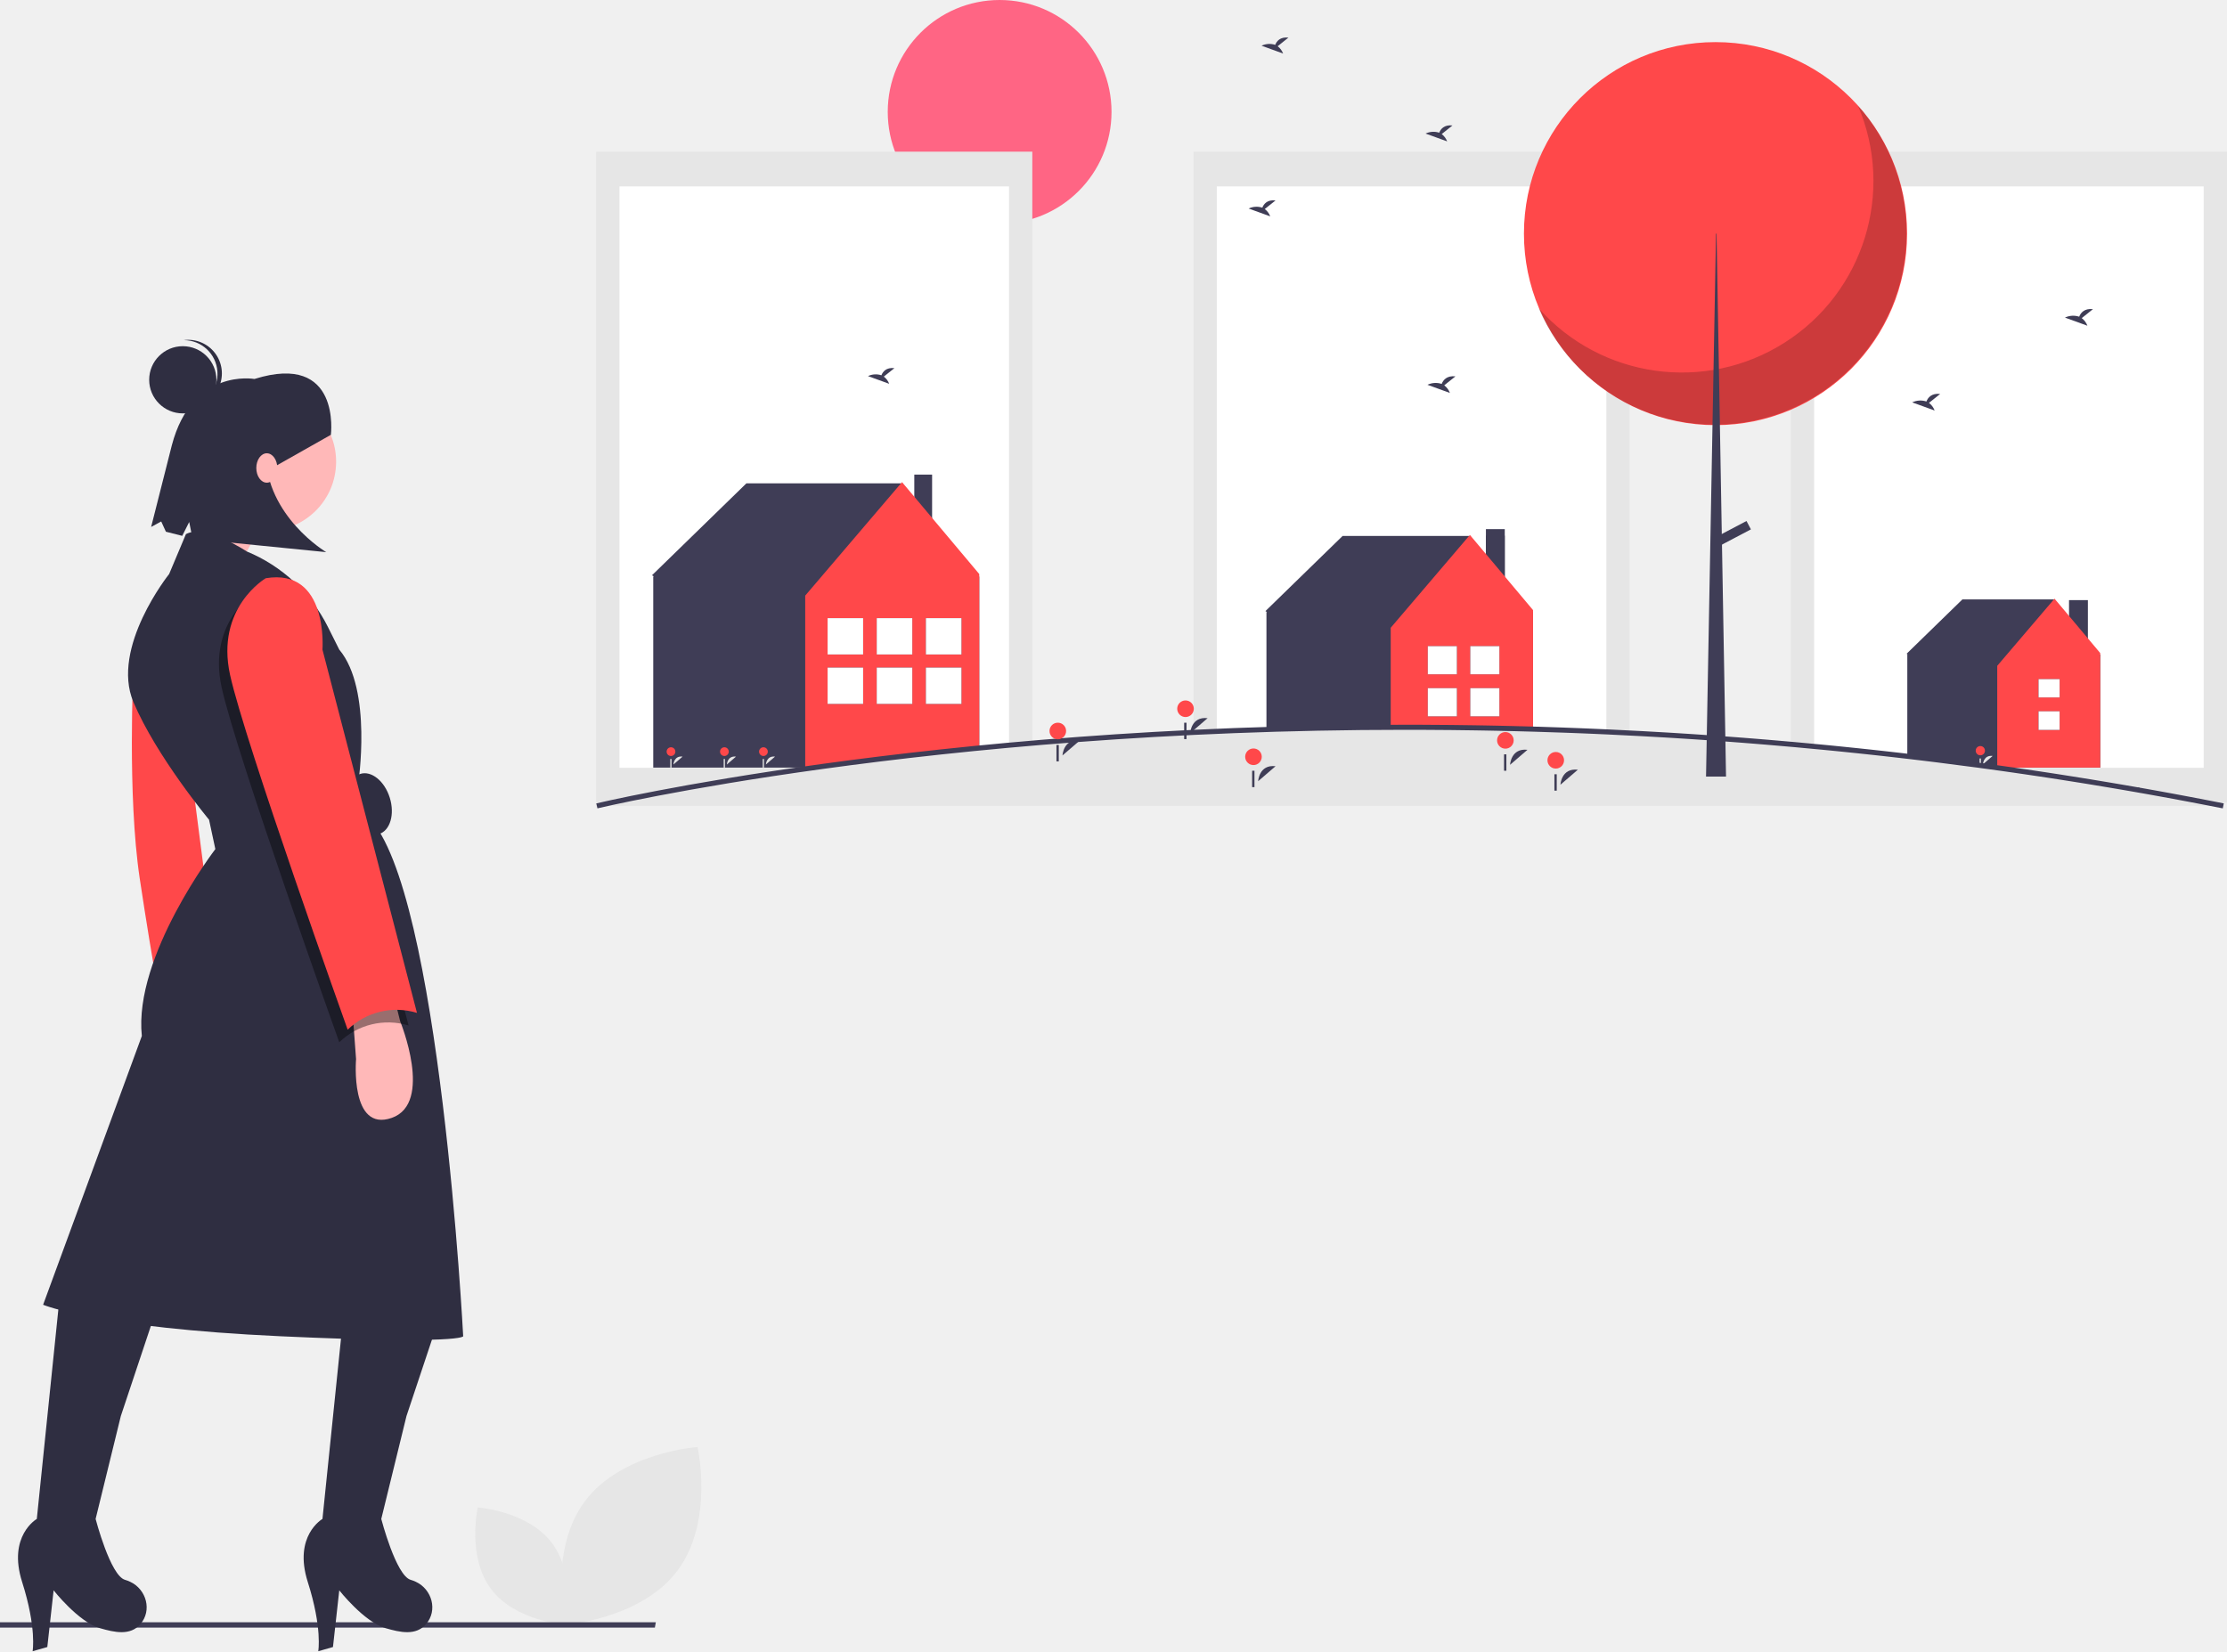
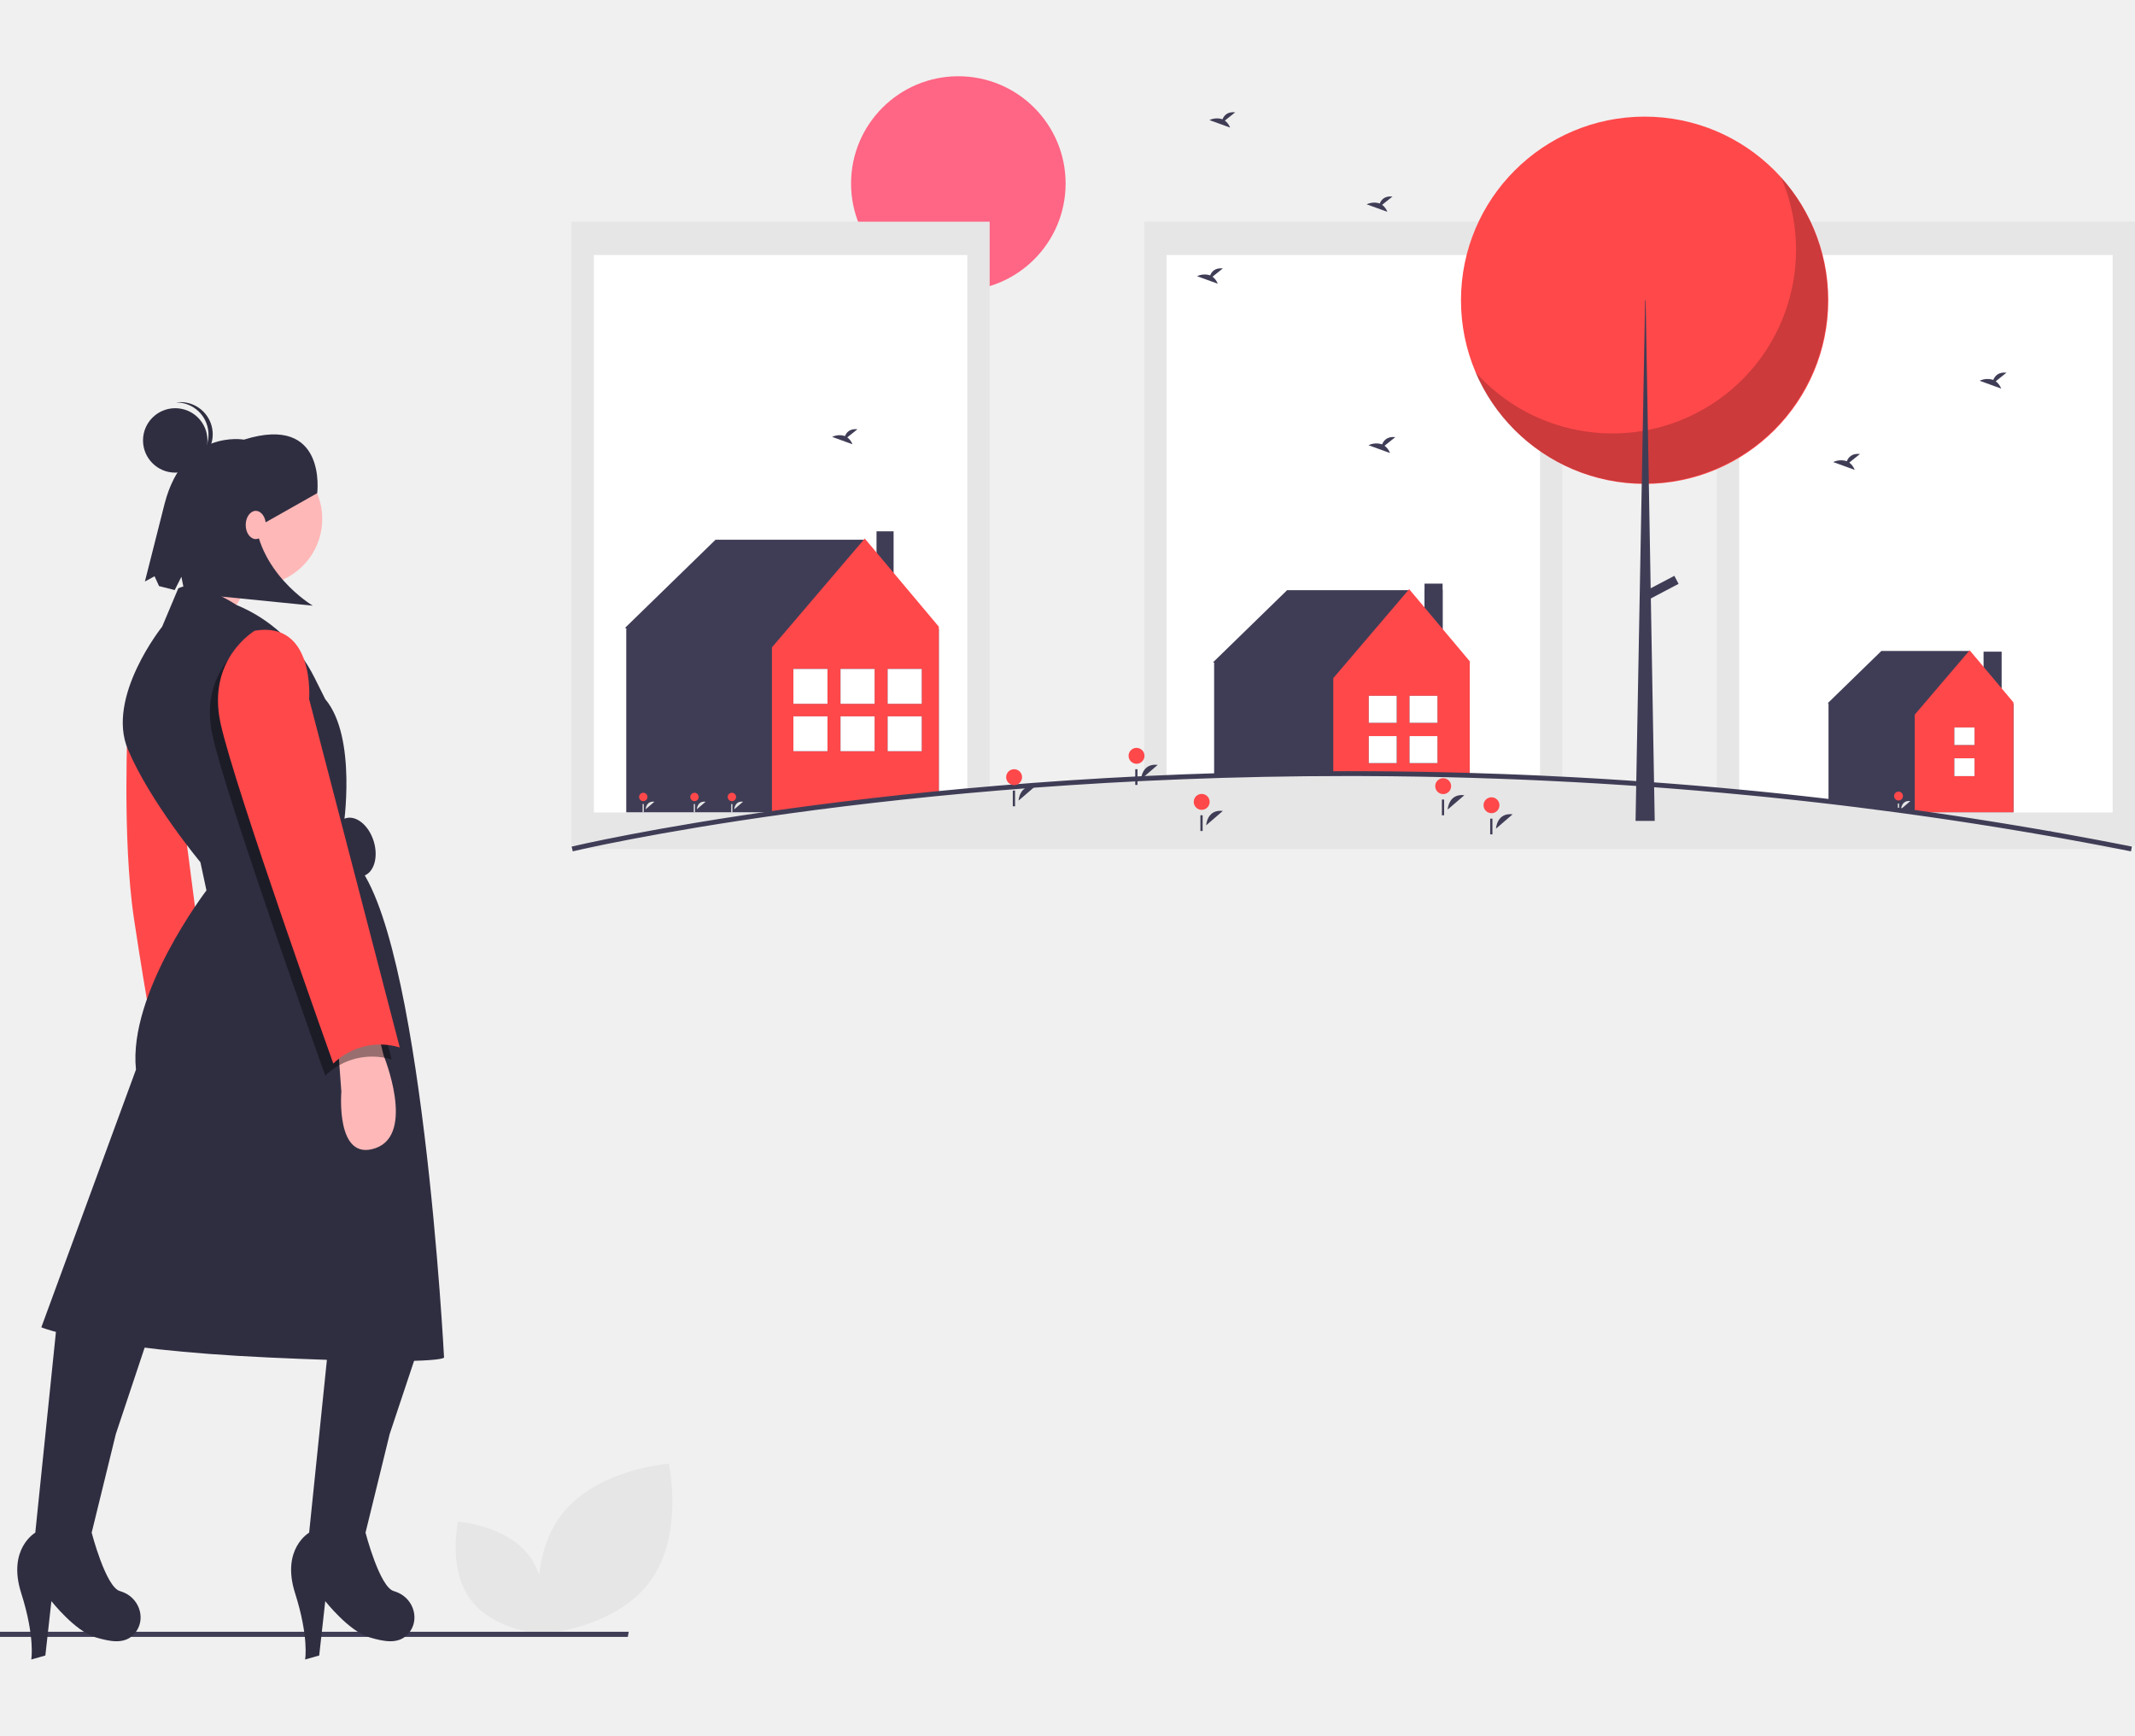
- <svg xmlns="http://www.w3.org/2000/svg" id="b60f32bd-2d4f-44b2-aae8-23a042c308d4" data-name="Layer 1" width="876.501" height="650.059" viewBox="0 0 876.501 650.059">
+ <svg xmlns="http://www.w3.org/2000/svg" id="b60f32bd-2d4f-44b2-aae8-23a042c308d4" data-name="Layer 1" width="676.501" height="550.059" viewBox="0 0 876.501 650.059">
  <path d="M428.432,743.235c-14.42,19.311-44.352,21.344-44.352,21.344s-6.554-29.277,7.866-48.588,44.352-21.344,44.352-21.344S442.852,723.924,428.432,743.235Z" transform="translate(-161.7494 -124.9706)" fill="#e6e6e6" />
  <path d="M354.975,750.494c9.515,12.743,29.267,14.084,29.267,14.084s4.324-19.319-5.191-32.062-29.267-14.084-29.267-14.084S345.46,737.752,354.975,750.494Z" transform="translate(-161.7494 -124.9706)" fill="#e6e6e6" />
  <polygon points="257.738 640.769 0 640.769 0 638.663 258.12 638.663 257.738 640.769" fill="#3f3d56" />
  <rect x="704.84" y="59.708" width="171.662" height="256.248" fill="#e6e6e6" />
  <rect x="714.006" y="73.392" width="153.329" height="228.882" fill="#fff" />
  <rect x="814.329" y="236.255" width="7.421" height="25.69" fill="#3f3d56" />
  <polygon points="826.808 258.178 808.335 235.97 772.369 235.97 750.39 257.378 750.834 257.663 750.675 257.663 750.675 302.192 826.603 302.192 826.603 257.663 826.808 258.178" fill="#3f3d56" />
  <polygon points="808.62 235.684 786.07 262.122 786.07 302.192 826.603 302.192 826.603 257.092 808.62 235.684" fill="#ff484a" />
  <rect x="802.34" y="280.033" width="8.278" height="7.317" fill="#3f3d56" />
  <rect x="802.34" y="267.368" width="8.278" height="7.201" fill="#3f3d56" />
  <rect x="802.34" y="280.033" width="8.278" height="7.317" fill="#fff" />
  <rect x="802.34" y="267.368" width="8.278" height="7.201" fill="#fff" />
  <path d="M942.198,425.857s.177-3.718,3.815-3.286" transform="translate(-161.7494 -124.9706)" fill="#e6e6e6" />
  <circle cx="779.421" cy="295.527" r="1.821" fill="#ff484a" />
  <rect x="779.125" y="298.593" width="0.514" height="3.598" fill="#e6e6e6" />
  <rect x="469.738" y="59.708" width="171.662" height="256.248" fill="#e6e6e6" />
  <rect x="478.904" y="73.392" width="153.329" height="228.882" fill="#fff" />
  <path d="M920.946,283.589l4.418-3.534c-3.432-.379-4.843,1.493-5.42,2.975a7.526,7.526,0,0,0-5.6.346l8.84,3.209A6.689,6.689,0,0,0,920.946,283.589Z" transform="translate(-161.7494 -124.9706)" fill="#3f3d56" />
  <path d="M730.168,276.669l4.418-3.534c-3.432-.379-4.843,1.493-5.42,2.975a7.526,7.526,0,0,0-5.601.346l8.84,3.209A6.689,6.689,0,0,0,730.168,276.669Z" transform="translate(-161.7494 -124.9706)" fill="#3f3d56" />
  <path d="M981.076,250.209l4.418-3.534c-3.432-.379-4.843,1.493-5.42,2.975a7.526,7.526,0,0,0-5.601.346l8.84,3.209A6.689,6.689,0,0,0,981.076,250.209Z" transform="translate(-161.7494 -124.9706)" fill="#3f3d56" />
  <rect x="584.825" y="210.882" width="7.421" height="25.69" fill="#3f3d56" />
  <rect x="584.825" y="208.313" width="7.421" height="25.69" fill="#3f3d56" />
  <polygon points="603.461 241.079 578.129 210.991 528.425 210.991 498.051 240.577 498.664 240.971 498.445 240.971 498.445 302.509 603.375 302.509 603.375 240.971 603.461 241.079" fill="#3f3d56" />
  <polygon points="578.523 210.597 547.36 247.133 547.36 302.509 603.375 302.509 603.375 240.182 578.523 210.597" fill="#ff484a" />
  <rect x="561.949" y="270.922" width="11.44" height="11.075" fill="#3f3d56" />
  <rect x="561.949" y="254.383" width="11.44" height="11.075" fill="#3f3d56" />
  <rect x="561.949" y="270.922" width="11.44" height="11.075" fill="#fff" />
  <rect x="561.949" y="254.383" width="11.44" height="11.075" fill="#fff" />
  <rect x="578.681" y="270.922" width="11.44" height="11.075" fill="#3f3d56" />
  <rect x="578.681" y="254.383" width="11.44" height="11.075" fill="#3f3d56" />
  <rect x="578.681" y="270.922" width="11.44" height="11.075" fill="#fff" />
  <rect x="578.681" y="254.383" width="11.44" height="11.075" fill="#fff" />
  <circle cx="393.434" cy="44.038" r="44.038" fill="#ff6584" />
  <rect x="234.636" y="59.708" width="171.662" height="256.248" fill="#e6e6e6" />
  <rect x="243.802" y="73.392" width="153.329" height="228.882" fill="#fff" />
  <polygon points="385.454 227.104 354.54 190.288 293.762 190.288 256.619 226.466 257.37 226.948 257.102 226.948 257.102 302.197 385.411 302.197 385.411 226.948 385.454 227.104" fill="#3f3d56" />
  <path d="M509.601,273.237l4.172-3.337c-3.241-.358-4.572,1.41-5.117,2.809a7.106,7.106,0,0,0-5.288.326l8.347,3.03A6.316,6.316,0,0,0,509.601,273.237Z" transform="translate(-161.7494 -124.9706)" fill="#3f3d56" />
  <rect x="359.847" y="186.841" width="7.008" height="24.257" fill="#3f3d56" />
  <polygon points="355.022 189.806 316.915 234.482 316.915 302.197 385.411 302.197 385.411 225.983 355.022 189.806" fill="#ff484a" />
  <path d="M447.829,425.935s.168-3.511,3.603-3.103" transform="translate(-161.7494 -124.9706)" fill="#e6e6e6" />
  <circle cx="285.109" cy="295.904" r="1.719" fill="#ff484a" />
  <rect x="284.83" y="298.799" width="0.485" height="3.397" fill="#e6e6e6" />
  <path d="M463.192,425.935s.168-3.511,3.603-3.103" transform="translate(-161.7494 -124.9706)" fill="#e6e6e6" />
  <circle cx="300.472" cy="295.904" r="1.719" fill="#ff484a" />
  <rect x="300.193" y="298.799" width="0.485" height="3.397" fill="#e6e6e6" />
  <path d="M426.806,425.935s.168-3.511,3.603-3.103" transform="translate(-161.7494 -124.9706)" fill="#e6e6e6" />
  <circle cx="264.087" cy="295.904" r="1.719" fill="#ff484a" />
  <rect x="263.807" y="298.799" width="0.485" height="3.397" fill="#e6e6e6" />
  <rect x="325.721" y="243.349" width="13.989" height="14.303" fill="#3f3d56" />
  <rect x="325.721" y="262.811" width="13.989" height="14.303" fill="#3f3d56" />
  <rect x="325.721" y="243.349" width="13.989" height="14.303" fill="#fff" />
  <rect x="325.721" y="262.811" width="13.989" height="14.303" fill="#fff" />
  <rect x="345.068" y="243.349" width="13.989" height="14.303" fill="#3f3d56" />
  <rect x="345.068" y="262.811" width="13.989" height="14.303" fill="#3f3d56" />
  <rect x="345.068" y="243.349" width="13.989" height="14.303" fill="#fff" />
  <rect x="345.068" y="262.811" width="13.989" height="14.303" fill="#fff" />
  <rect x="364.414" y="243.349" width="13.989" height="14.303" fill="#3f3d56" />
  <rect x="364.414" y="262.811" width="13.989" height="14.303" fill="#3f3d56" />
  <rect x="364.414" y="243.349" width="13.989" height="14.303" fill="#fff" />
  <rect x="364.414" y="262.811" width="13.989" height="14.303" fill="#fff" />
  <path d="M1036.785,442.231H396.649S526.619,410.934,718.049,411.289q1.611,0,3.223.009,5.728.021,11.522.078,4.536.048,9.109.12c1.317.018,2.634.042,3.959.065.53.009,1.052.018,1.575.028q1.821.035,3.664.074,3.455.069,6.931.157,3.046.076,6.122.166c.78.018,1.575.042,2.362.069q5.574.159,11.191.369c.868.032,1.736.065,2.612.097,1.199.041,2.406.092,3.605.138q2.384.097,4.768.198c2.068.088,4.128.18,6.195.277q6.49.297,13.053.655,4.878.256,9.786.553c1.391.083,2.789.171,4.187.258q3.212.194,6.438.41c1.369.092,2.745.184,4.113.277,1.656.111,3.304.226,4.959.346,1.648.12,3.311.24,4.967.364q2.494.187,4.989.378c1.67.129,3.333.258,5.003.397,1.648.129,3.296.267,4.952.406q10.573.878,21.301,1.914c1.369.129,2.752.263,4.128.401q2.13.208,4.275.429,2.98.297,5.982.618,2.572.27,5.151.549c1.552.166,3.12.337,4.68.512l.486.055c1.722.189,3.451.387,5.173.586,1.729.198,3.466.401,5.195.604q2.605.304,5.209.623c1.744.212,3.48.424,5.224.641,1.361.171,2.715.341,4.076.512.677.088,1.354.171,2.031.258q2.185.284,4.385.572,2.627.346,5.261.696c.199.028.39.055.589.078q4.084.553,8.175,1.125c.368.051.743.106,1.118.157q2.141.297,4.282.609c1.427.207,2.855.41,4.29.623.059.005.118.014.177.023,2.023.295,4.039.595,6.07.904q1.512.221,3.024.457c1.383.208,2.759.42,4.142.636.905.143,1.81.286,2.722.429.67.097,1.339.203,2.009.314q2.119.325,4.246.673,1.976.318,3.951.641a.92.92,0,0,1,.11.018c.316.051.625.101.942.152.964.157,1.928.318,2.899.48.993.166,1.994.332,2.995.503.876.148,1.759.295,2.634.447a.332.332,0,0,1,.074.009c.125.018.25.041.375.065,1.015.171,2.031.341,3.046.521,1.015.175,2.031.35,3.054.53.103.014.206.032.309.051q1.181.201,2.362.415s0-.005.007,0c.449.074.898.157,1.347.235q1.799.318,3.598.641c.773.138,1.553.277,2.325.42q3.234.588,6.482,1.185c2.163.401,4.334.807,6.497,1.217,1.302.244,2.597.493,3.9.747q1.832.346,3.664.706C1033.128,441.512,1034.96,441.867,1036.785,442.231Z" transform="translate(-161.7494 -124.9706)" fill="#e6e6e6" />
  <path d="M396.649,442.231" transform="translate(-161.7494 -124.9706)" fill="none" stroke="#3f3d56" stroke-miterlimit="10" stroke-width="2" />
  <path d="M1036.589,443.212c-1.623-.324-3.252-.641-4.877-.957l-.601-.117q-1.83-.36-3.658-.704c-1.306-.255-2.599-.503-3.898-.747q-3.246-.616-6.495-1.217-2.84-.527-5.677-1.039l-.802-.146c-.66-.122-1.324-.24-1.983-.358l-.339-.061q-1.636-.296-3.27-.583l-.507-.089v.01l-1.179-.214-.064-.012-.113-.021q-1.085-.196-2.173-.381c-.104-.019-.188-.034-.272-.045l-3.092-.536c-.969-.172-1.934-.334-2.897-.496l-.146-.024c-.128-.023-.242-.045-.355-.062-.87-.147-1.648-.278-2.423-.408l-7.246-1.204q-1.975-.325-3.948-.64-2.127-.346-4.237-.672c-.675-.111-1.338-.216-2-.312l-2.736-.431c-1.38-.216-2.754-.428-4.135-.635-1.01-.157-2.015-.309-3.021-.456-2.034-.31-4.049-.609-6.07-.903l-.178-.023q-1.38-.204-2.752-.4l-1.535-.222q-2.139-.311-4.276-.608l-1.117-.157q-4.097-.574-8.172-1.125c-.155-.018-.322-.041-.494-.065l-15.838-2.05c-1.742-.216-3.479-.428-5.222-.641q-2.602-.318-5.204-.622c-1.729-.203-3.465-.406-5.192-.604-1.72-.198-3.448-.396-5.168-.585l-.49-.056c-1.556-.174-3.122-.345-4.672-.511q-2.417-.265-4.816-.514l-.332-.035q-3.001-.318-5.978-.617-2.143-.221-4.272-.429c-1.376-.138-2.758-.271-4.124-.4-6.999-.677-14.161-1.32-21.291-1.913-1.686-.141-3.316-.278-4.946-.406-1.674-.139-3.334-.267-5.003-.396q-2.492-.193-4.985-.378c-1.483-.111-2.973-.219-4.451-.327l-.514-.037c-1.653-.12-3.3-.235-4.953-.345l-4.114-.277q-3.218-.214-6.432-.41l-.373-.023q-1.91-.119-3.812-.235-4.906-.289-9.778-.553-6.555-.36-13.047-.654c-2.066-.097-4.125-.189-6.191-.277q-2.164-.094-4.325-.18l-1.657-.065c-.795-.032-1.591-.063-2.383-.09l-2.615-.097q-5.613-.208-11.182-.369c-.791-.027-1.581-.051-2.357-.069-2.057-.06-4.094-.116-6.123-.166q-3.473-.083-6.927-.157l-5.236-.101q-1.985-.035-3.954-.065c-3.055-.05-6.084-.087-9.106-.12q-5.792-.062-11.516-.079l-.293-.001q-1.463-.006-2.926-.008c-1.062-.002-2.133-.003-3.191-.003-187.408,0-316.683,30.606-317.974,30.917l-.468-1.944c1.293-.312,130.819-30.973,318.442-30.973,1.071,0,2.118.001,3.193.003q1.463,0,2.932.008l.293.001q5.73.021,11.529.079c3.026.032,6.06.069,9.115.12q1.973.028,3.959.065l5.244.101q3.453.07,6.933.158,3.05.075,6.127.166c.778.018,1.576.042,2.368.069q5.566.159,11.192.369l2.612.097c.793.028,1.593.059,2.391.091l1.66.066q2.165.088,4.328.18c2.069.088,4.13.18,6.199.277q6.494.297,13.062.655,4.878.256,9.789.554,1.904.114,3.819.235l.371.023q3.212.194,6.442.411l4.114.277c1.656.11,3.307.226,4.964.346l.514.038c1.48.107,2.972.215,4.456.327q2.495.187,4.99.378c1.673.129,3.337.259,5.009.397q2.445.192,4.905.402c7.186.597,14.356,1.241,21.362,1.918,1.367.129,2.753.263,4.131.401,1.419.139,2.848.282,4.277.43q2.978.297,5.985.618l.331.035q2.407.253,4.823.514c1.551.166,3.119.337,4.682.512l.487.056c1.719.189,3.45.387,5.174.585,1.729.199,3.466.402,5.196.604q2.607.305,5.214.623c1.745.212,3.481.424,5.227.642l15.869,2.054c.155.021.307.043.464.061,2.744.372,5.468.745,8.199,1.128l1.113.156q2.15.299,4.292.61l1.533.222q1.377.199,2.76.401c.024.008.101.011.186.024q3.021.44,6.064.903,1.509.22,3.027.457c1.38.207,2.758.419,4.144.637l2.723.429c.664.096,1.341.203,2.018.315q2.105.323,4.242.673,1.976.317,3.953.641a1.632,1.632,0,0,1,.19.035l7.063,1.169c.749.126,1.502.253,2.25.382l.186.029c.085.011.221.036.357.061l.13.021c.971.164,1.94.327,2.911.499l3.052.53c.072.009.187.029.302.049q1.012.172,2.021.354l.206-.114.336.208c.231.039.462.08.693.121l.796.141q1.636.29,3.273.584l.338.06c.663.119,1.33.238,1.991.36l.799.145q2.837.516,5.685,1.04c2.164.402,4.337.808,6.501,1.219,1.302.244,2.601.494,3.904.748,1.218.23,2.442.465,3.666.706l.598.117c1.628.316,3.261.634,4.886.959Z" transform="translate(-161.7494 -124.9706)" fill="#3f3d56" />
  <circle cx="675.187" cy="91.974" r="75.396" fill="#ff484a" />
  <path d="M893.02,166.586a75.401,75.401,0,0,1-125.631,79.796,75.402,75.402,0,1,0,125.631-79.796Z" transform="translate(-161.7494 -124.9706)" opacity="0.2" />
  <polygon points="675.394 91.974 675.601 91.974 679.33 305.732 671.459 305.732 675.394 91.974" fill="#3f3d56" />
  <rect x="841.908" y="327.966" width="3.728" height="14.085" transform="translate(585.3786 -692.6478) rotate(62.23413)" fill="#3f3d56" />
  <path d="M656.934,432.513s.318-6.673,6.847-5.897" transform="translate(-161.7494 -124.9706)" fill="#3f3d56" />
  <circle cx="493.34" cy="297.925" r="3.267" fill="#ff484a" />
  <rect x="492.808" y="303.427" width="0.922" height="6.456" fill="#3f3d56" />
  <path d="M775.907,433.896s.318-6.673,6.847-5.897" transform="translate(-161.7494 -124.9706)" fill="#3f3d56" />
  <circle cx="612.313" cy="299.308" r="3.267" fill="#ff484a" />
  <rect x="611.781" y="304.81" width="0.922" height="6.456" fill="#3f3d56" />
  <path d="M579.924,422.368s.318-6.673,6.847-5.897" transform="translate(-161.7494 -124.9706)" fill="#3f3d56" />
  <circle cx="416.33" cy="287.78" r="3.267" fill="#ff484a" />
  <rect x="415.799" y="293.282" width="0.922" height="6.456" fill="#3f3d56" />
  <path d="M630.188,413.606s.318-6.673,6.847-5.897" transform="translate(-161.7494 -124.9706)" fill="#3f3d56" />
  <circle cx="466.594" cy="279.018" r="3.267" fill="#ff484a" />
  <rect x="466.062" y="284.52" width="0.922" height="6.456" fill="#3f3d56" />
  <path d="M756.078,426.057s.318-6.673,6.847-5.897" transform="translate(-161.7494 -124.9706)" fill="#3f3d56" />
  <circle cx="592.484" cy="291.469" r="3.267" fill="#ff484a" />
  <rect x="591.952" y="296.971" width="0.922" height="6.456" fill="#3f3d56" />
  <path d="M664.608,143.17l4.245-3.395c-3.298-.364-4.653,1.435-5.207,2.858a7.231,7.231,0,0,0-5.381.332l8.494,3.083A6.427,6.427,0,0,0,664.608,143.17Z" transform="translate(-161.7494 -124.9706)" fill="#3f3d56" />
  <path d="M729.167,177.755l4.245-3.395c-3.298-.364-4.653,1.435-5.207,2.858a7.231,7.231,0,0,0-5.381.332l8.494,3.083A6.427,6.427,0,0,0,729.167,177.755Z" transform="translate(-161.7494 -124.9706)" fill="#3f3d56" />
  <path d="M659.535,207.267l4.245-3.395c-3.298-.364-4.653,1.435-5.207,2.858a7.231,7.231,0,0,0-5.381.332l8.494,3.083A6.427,6.427,0,0,0,659.535,207.267Z" transform="translate(-161.7494 -124.9706)" fill="#3f3d56" />
  <ellipse cx="307.263" cy="441.473" rx="8.267" ry="12.4" transform="translate(-278.9437 -13.86844) rotate(-17.26732)" fill="#2f2e41" />
  <path d="M214.265,388.154s-2.48,49.599,2.48,82.666,10.747,64.479,10.747,64.479,14.053-10.747,22.32-7.44L234.931,412.954Z" transform="translate(-161.7494 -124.9706)" fill="#ff484a" />
  <circle cx="105.008" cy="181.757" r="27.28" fill="#ffb8b8" />
  <polygon points="87.235 188.784 75.662 218.544 92.195 225.984 108.728 196.224 87.235 188.784" fill="#ffb8b8" />
  <path d="M258.88,342.069h0s-16.509-10.955-23.949-6.821l-6.613,15.706s-23.146,28.933-14.053,50.426,29.76,46.293,29.76,46.293l2.48,11.573s-32.24,42.16-28.933,73.572L178.718,638.631s21.493,9.093,93.412,12.4,71.919,0,71.919,0-9.093-176.078-37.2-204.184l-4.133-13.227s5.787-37.2-7.44-52.906l-4.469-8.938A62.267,62.267,0,0,0,258.88,342.069Z" transform="translate(-161.7494 -124.9706)" fill="#2f2e41" />
  <path d="M300.237,519.592l1.653,22.32s-2.48,28.933,14.053,23.146S319.25,527.032,319.25,527.032l-2.48-9.92Z" transform="translate(-161.7494 -124.9706)" fill="#ffb8b8" />
  <path d="M185.332,634.498,176.238,722.95s-11.573,6.613-5.787,24.8,4.133,27.28,4.133,27.28l5.787-1.653,2.48-22.32s9.713,12.4,18.186,14.88c5.884,1.722,11.968,3.046,15.967-1.566,4.658-5.372,2.411-13.669-4.029-16.685a13.526,13.526,0,0,0-2.018-.762c-5.787-1.653-11.573-23.973-11.573-23.973l9.92-40.506,14.88-44.639Z" transform="translate(-161.7494 -124.9706)" fill="#2f2e41" />
  <path d="M297.757,634.498,288.664,722.95s-11.573,6.613-5.787,24.8,4.133,27.28,4.133,27.28l5.787-1.653,2.48-22.32s9.713,12.4,18.186,14.88c5.884,1.722,11.968,3.046,15.967-1.566,4.658-5.372,2.411-13.669-4.029-16.685a13.526,13.526,0,0,0-2.018-.762C317.597,745.27,311.81,722.95,311.81,722.95L321.73,682.444l14.88-44.639Z" transform="translate(-161.7494 -124.9706)" fill="#2f2e41" />
  <path d="M263.037,357.567s-19.84,11.573-14.053,38.026S295.277,535.299,295.277,535.299a27.565,27.565,0,0,1,27.28-6.613l-37.2-143.012S287.837,353.434,263.037,357.567Z" transform="translate(-161.7494 -124.9706)" opacity="0.4" />
  <path d="M266.344,352.608s-19.84,11.573-14.053,38.026,46.293,139.705,46.293,139.705a27.565,27.565,0,0,1,27.28-6.613L288.664,380.714S291.144,348.474,266.344,352.608Z" transform="translate(-161.7494 -124.9706)" fill="#ff484a" />
  <path d="M291.977,296.149s4.202-32.705-30.087-21.981c0,0-24.49-4.493-32.521,26.139l-8.132,32.111,3.963-2.157,1.848,4.039,6.422,1.626,2.748-5.455,1.329,6.624,52.601,5.244s-23.559-13.933-23.932-38.903l4.487,4.742Z" transform="translate(-161.7494 -124.9706)" fill="#2f2e41" />
  <circle cx="71.942" cy="149.518" r="13.227" fill="#2f2e41" />
  <path d="M247.32,271.25a13.216,13.216,0,0,0-13.22-12.362c.273-.035.544-.077.822-.095a13.227,13.227,0,1,1,1.697,26.399c-.278.018-.552.011-.828.011A13.216,13.216,0,0,0,247.32,271.25Z" transform="translate(-161.7494 -124.9706)" fill="#2f2e41" />
  <ellipse cx="105.008" cy="184.237" rx="4.133" ry="5.787" fill="#ffb8b8" />
</svg>
